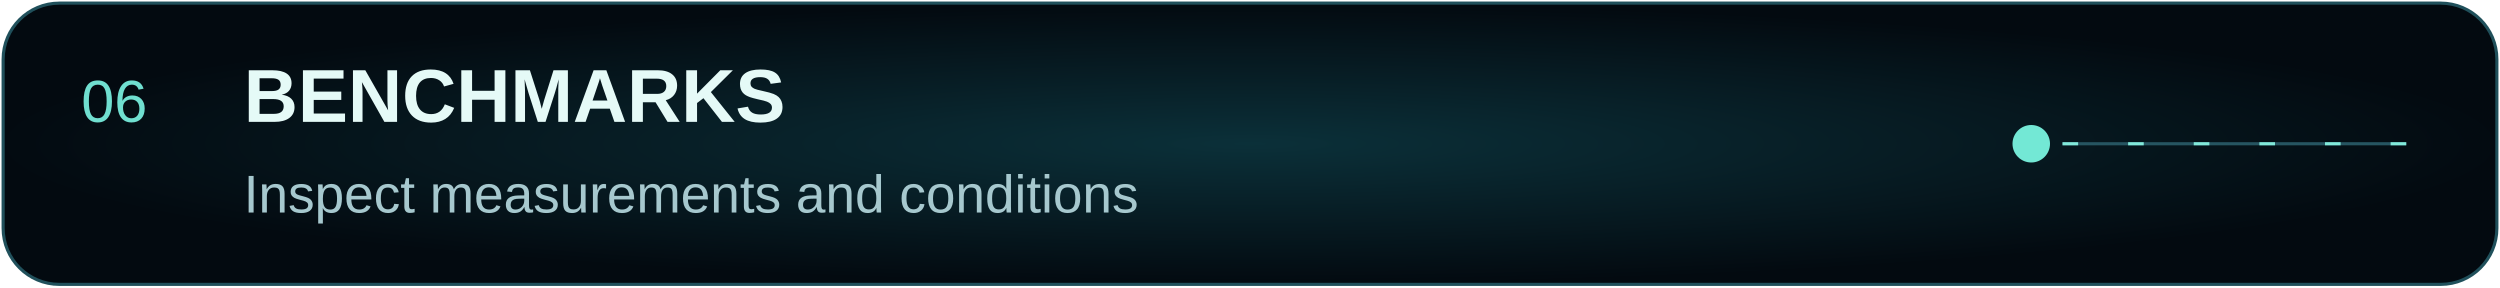
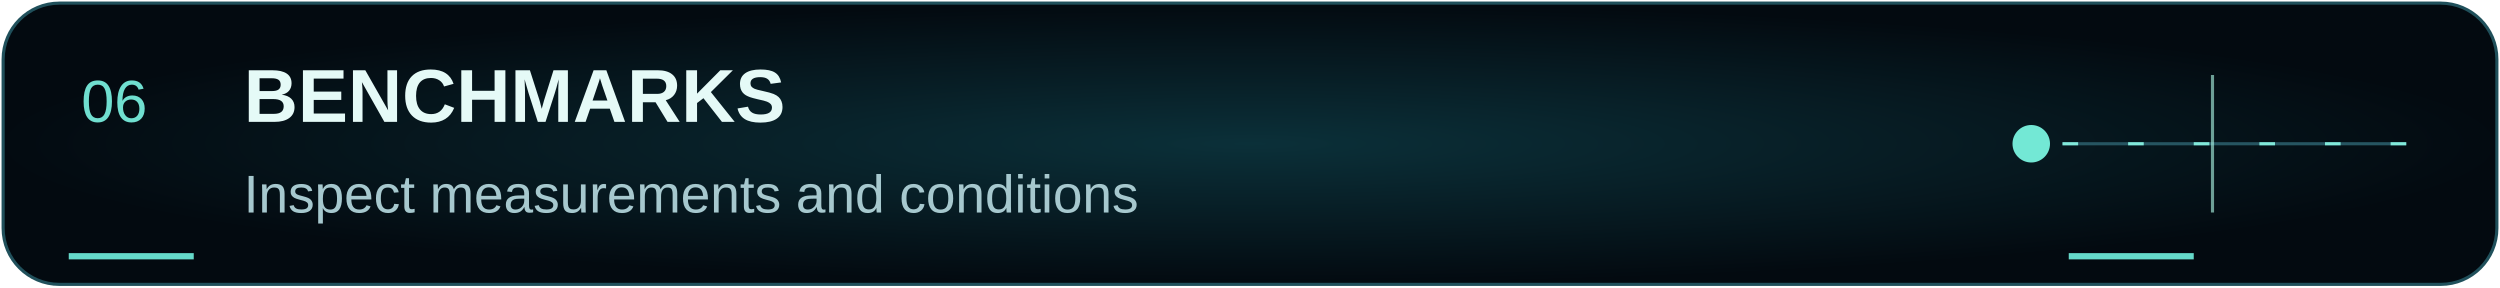
<svg xmlns="http://www.w3.org/2000/svg" width="800" height="92" viewBox="0 0 800 92" role="img" aria-labelledby="title desc">
  <defs>
    <radialGradient id="bg">
      <stop stop-color="#0b3039" />
      <stop offset="1" stop-color="#030a10" />
    </radialGradient>
    <linearGradient id="mint">
      <stop stop-color="#b5fff0" />
      <stop offset="1" stop-color="#27cede" />
    </linearGradient>
  </defs>
-   <style>text{font-family:Arial,sans-serif}.signal{stroke-dasharray:5 16;animation:flow 8s linear infinite}.pulse{animation:pulse 5s ease-in-out infinite}.orbit{transform-origin:600px 168px;animation:orbit 32s linear infinite}@keyframes flow{to{stroke-dashoffset:-168}}@keyframes pulse{50%{opacity:.4}}@keyframes orbit{to{transform:rotate(360deg)}}@media(prefers-reduced-motion:reduce){*{animation:none!important}}</style>
+   <style>text{font-family:Arial,sans-serif}.signal{stroke-dasharray:5 16;animation:flow 8s linear infinite}.pulse{animation:pulse 5s ease-in-out infinite}.orbit{transform-origin:600px 168px;animation:orbit 32s linear infinite}@keyframes flow{to{stroke-dashoffset:-168}}@keyframes pulse{50%{opacity:.4}}@keyframes orbit{to{transform:rotate(360deg)}}@media(prefers-reduced-motion:reduce){*{animation:none!important}}
+ .reveal{animation:reveal 10s ease-in-out infinite}.subtitle{animation:subtitle 10s ease-in-out infinite}.sweep{animation:sweep 10s linear infinite}.dial{transform-origin:600px 168px;animation:counter 24s linear infinite}.trace{stroke-dasharray:40 600;animation:trace 7s linear infinite}.lower{animation:lower 10s ease-in-out infinite}.progress{transform-origin:32px 300px;animation:progress 10s linear infinite}.chapter{animation:chapter 12s ease-in-out infinite}.focus{animation:focus 12s ease-in-out infinite}.beam{animation:beam 7s ease-in-out infinite}
+ @keyframes reveal{0%{opacity:.4;transform:translateX(-14px)}8%,92%{opacity:1;transform:translateX(0)}100%{opacity:.4;transform:translateX(-14px)}}
+ @keyframes subtitle{0%,6%{opacity:.35;transform:translateY(7px)}16%,92%{opacity:1;transform:translateY(0)}100%{opacity:.35;transform:translateY(7px)}}
+ @keyframes sweep{0%{transform:translateX(-800px);opacity:0}15%{opacity:.12}60%{opacity:.12}80%,100%{transform:translateX(800px);opacity:0}}
+ @keyframes counter{to{transform:rotate(-360deg)}}@keyframes trace{to{stroke-dashoffset:-640}}
+ @keyframes lower{0%,10%{transform:translateX(-12px);opacity:.3}20%,90%{transform:translateX(0);opacity:1}100%{transform:translateX(-12px);opacity:.3}}
+ @keyframes progress{0%{transform:scaleX(.02)}95%,100%{transform:scaleX(1)}}
+ @keyframes chapter{0%,22%{opacity:1}27%,95%{opacity:.18}100%{opacity:1}}
+ @keyframes focus{0%,22%{stroke:#a3ffea;fill:#12414a}27%,95%{stroke:#24515d;fill:#08212a}100%{stroke:#a3ffea;fill:#12414a}}
+ @keyframes beam{0%{transform:translateX(-110px);opacity:0}15%,70%{opacity:.8}100%{transform:translateX(110px);opacity:0}}
+ @media(prefers-reduced-motion:reduce){*{animation:none!important}.sweep{display:none}}
+ </style>
  <rect x="1" y="1" width="798" height="90" rx="18" fill="url(#bg)" stroke="#20505b" />
  <text x="26" y="39" font-size="19" fill="#70dfd0">06</text>
-   <text x="78" y="39" font-size="24" fill="#e5faf7" font-weight="700">BENCHMARKS</text>
-   <text x="78" y="68" font-size="17" fill="#a6c8ce">Inspect measurements and conditions</text>
+   <text class="reveal" x="78" y="39" font-size="24" fill="#e5faf7" font-weight="700">BENCHMARKS</text>
+   <text class="subtitle" x="78" y="68" font-size="17" fill="#a6c8ce">Inspect measurements and conditions</text>
  <path d="M660 46H770" stroke="#265561" />
  <path class="signal" d="M660 46H770" stroke="#81e9da" />
  <circle class="pulse" cx="650" cy="46" r="6" fill="#73e8d5" />
+   <path class="trace" d="M22 82H778" stroke="#65daca" stroke-width="2" />
+   <path class="beam" d="M708 24v44" stroke="#b2ffec" opacity=".6" />
</svg>
